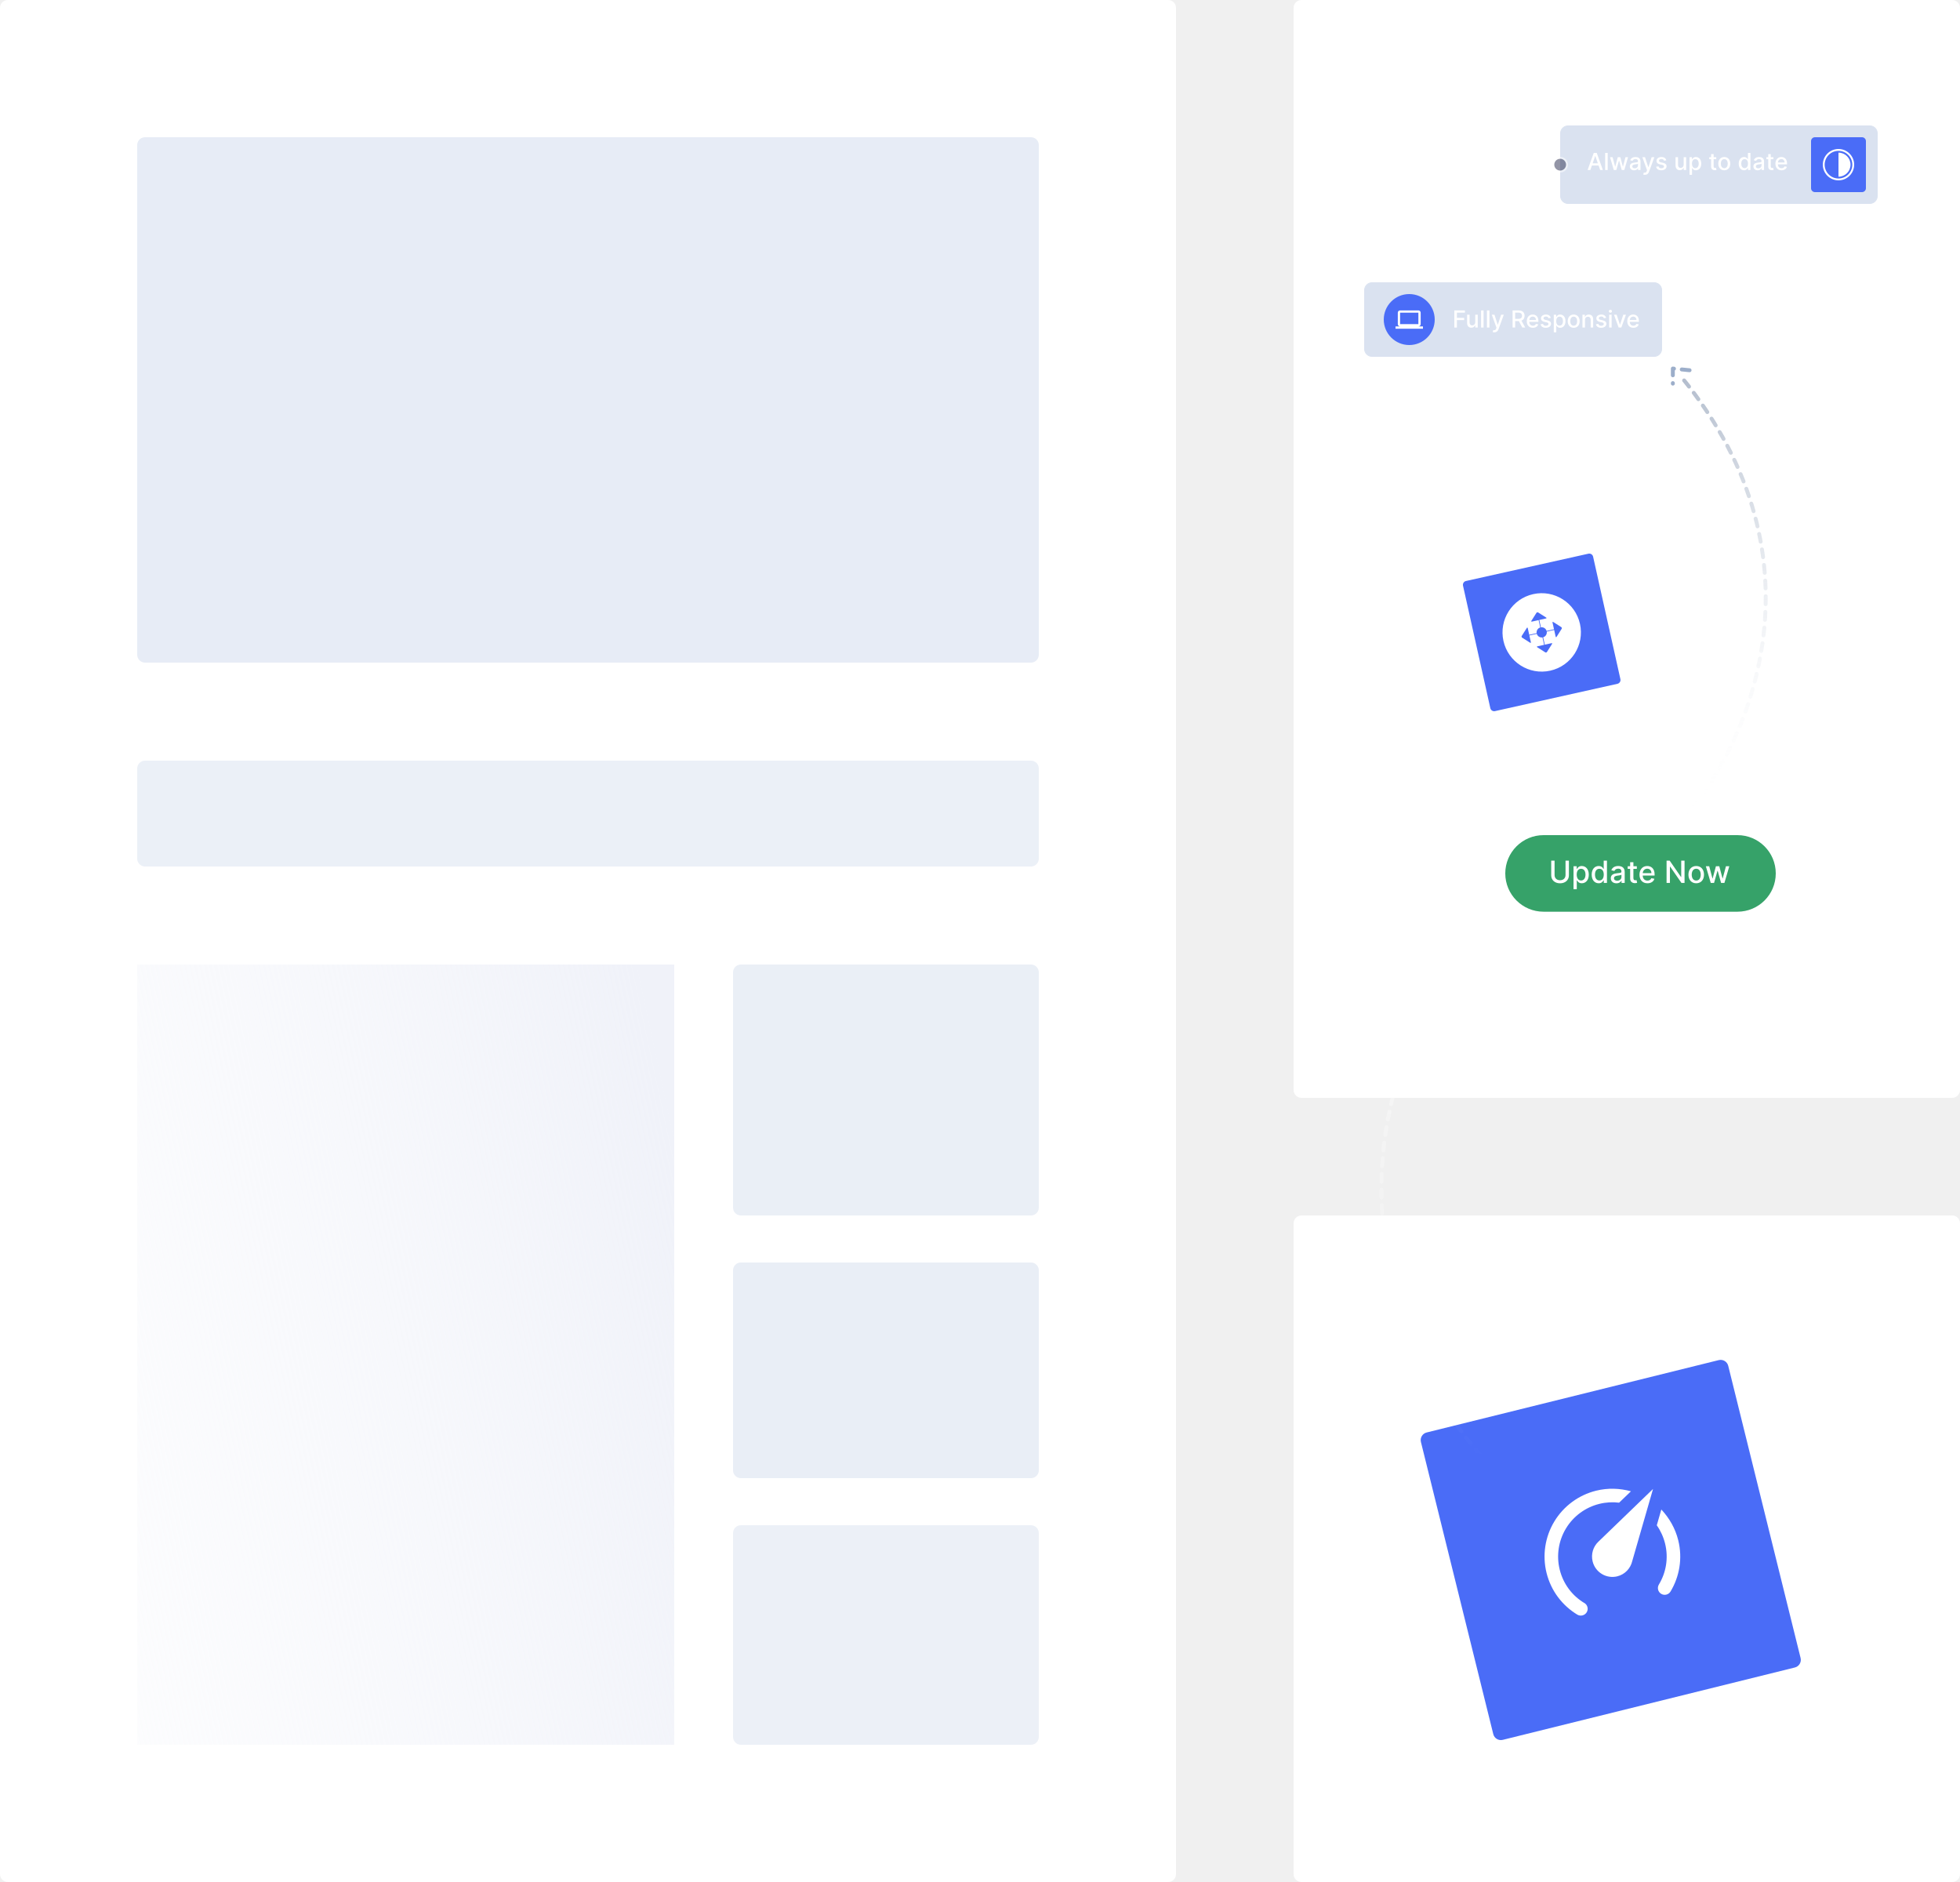
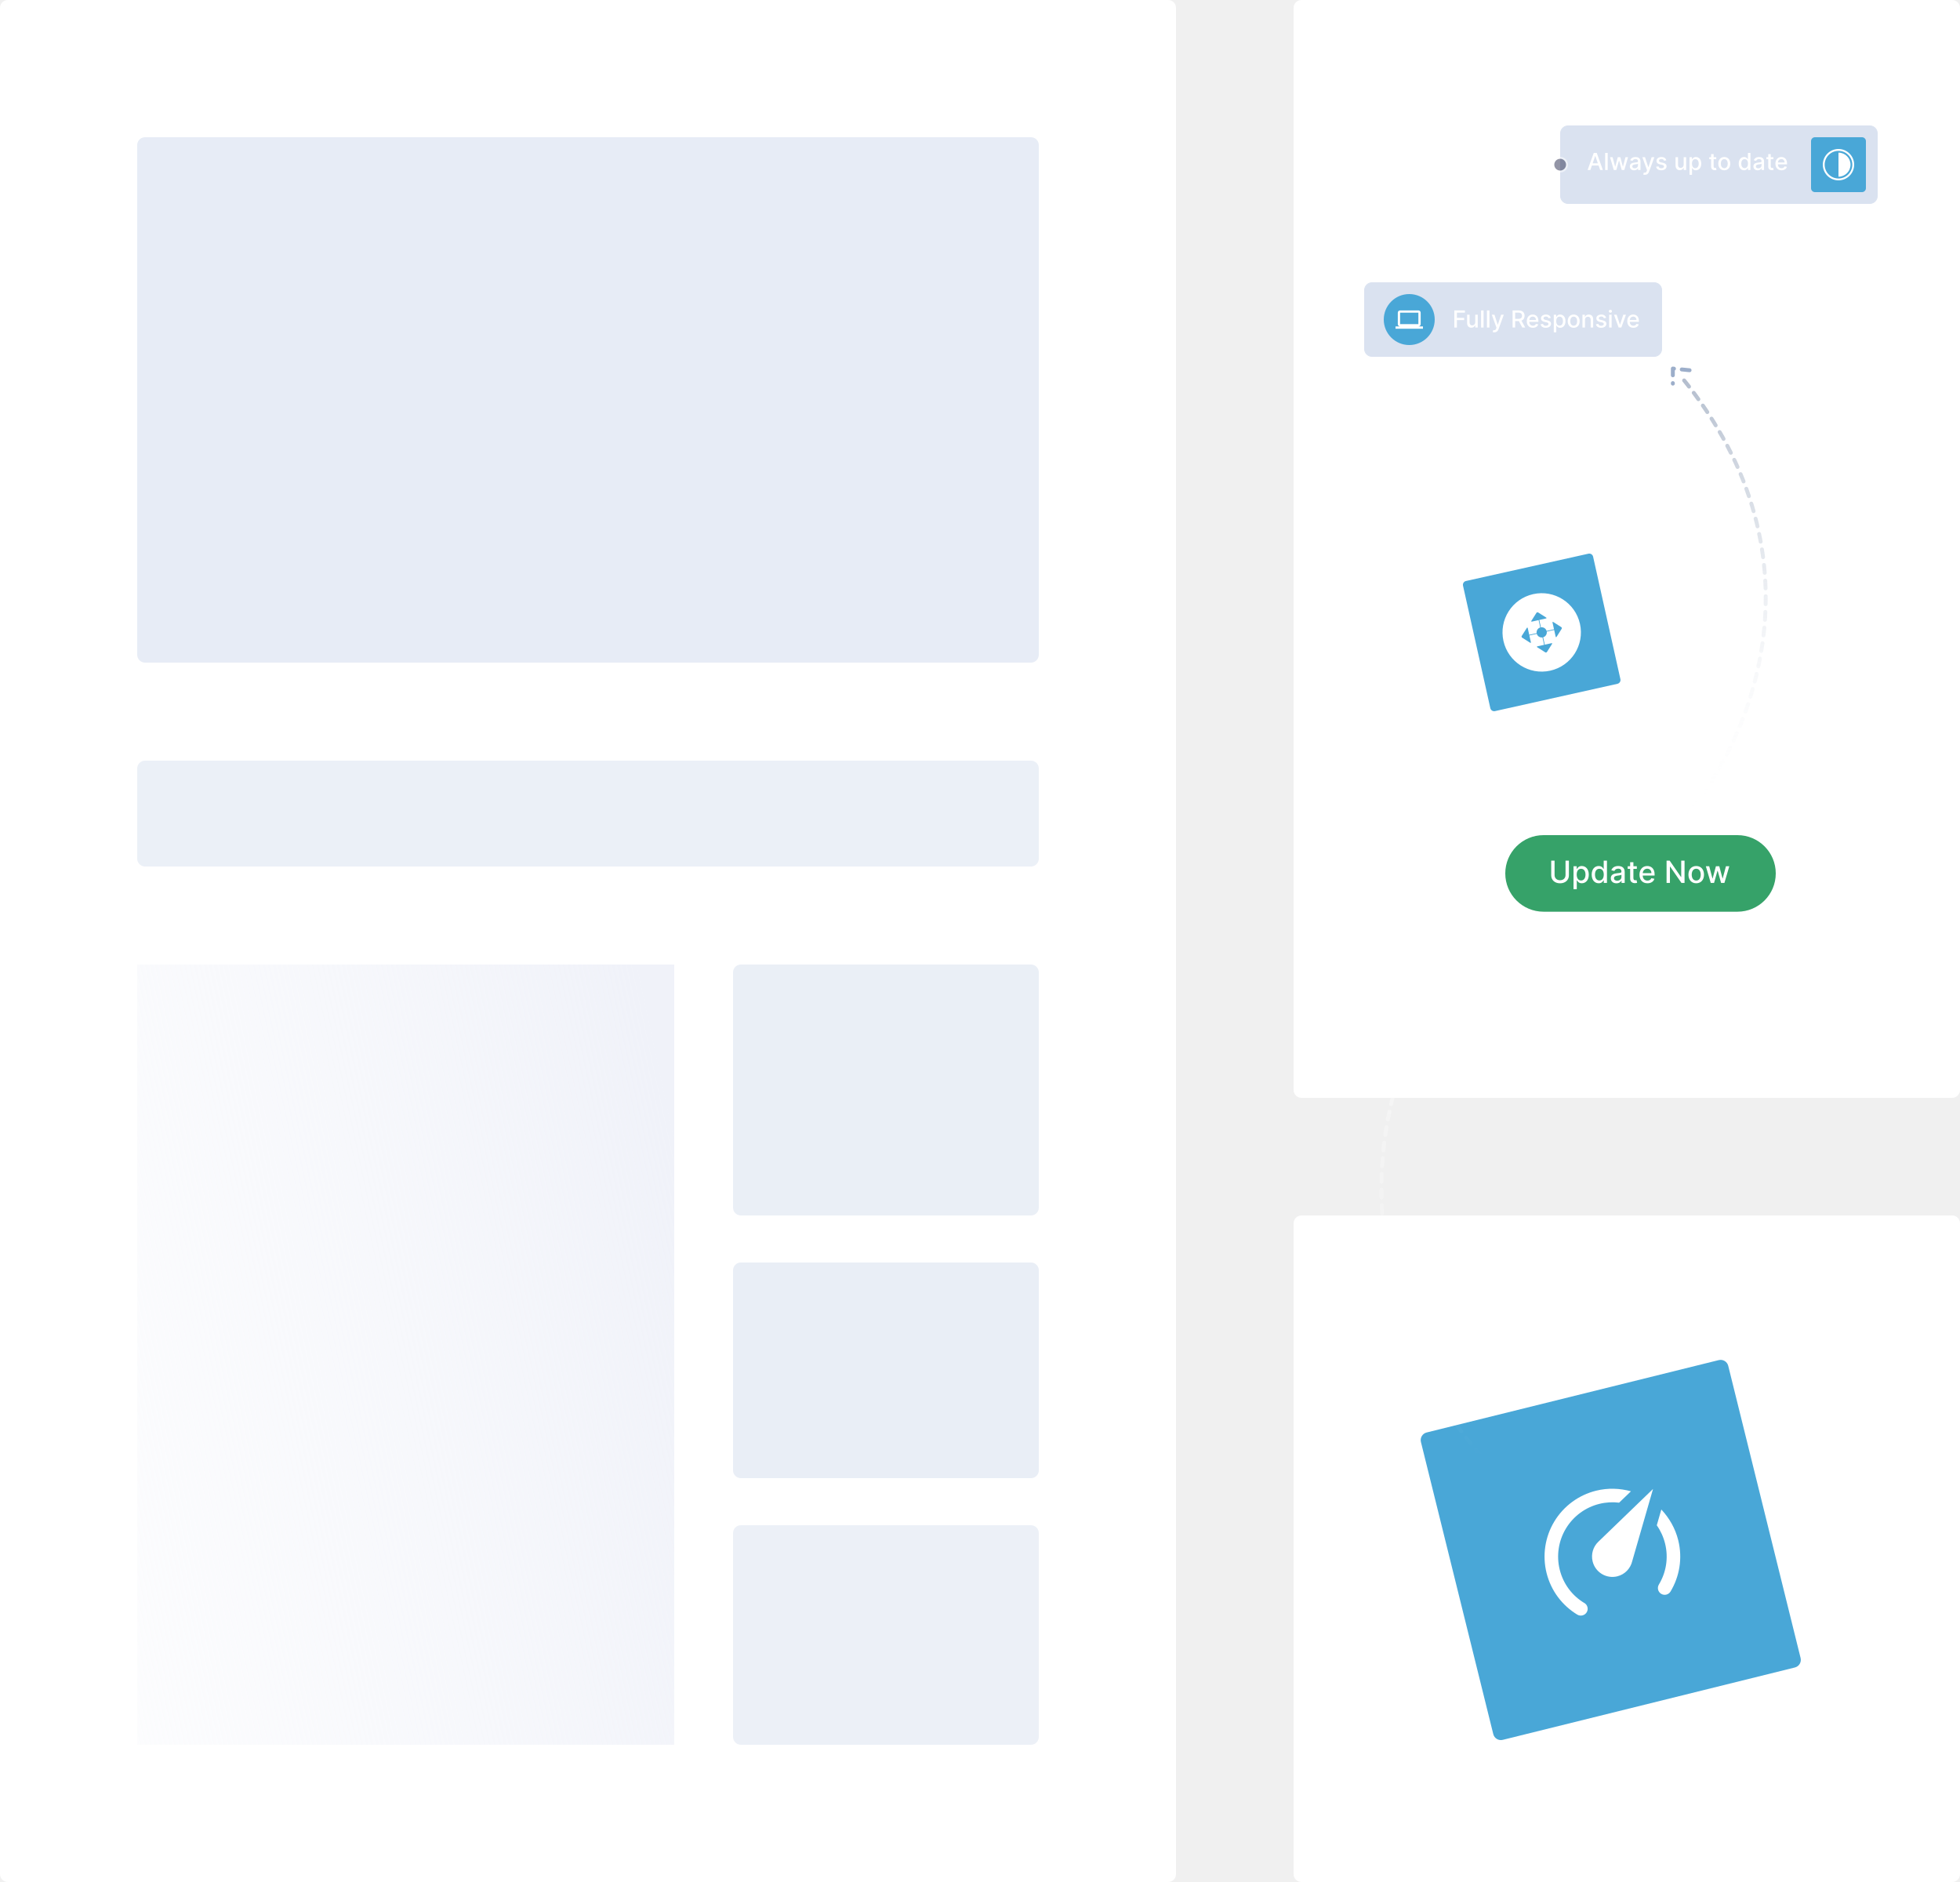
<svg xmlns="http://www.w3.org/2000/svg" width="500" height="480" viewBox="0 0 500 480" fill="none">
  <rect x="330" y="310" width="170" height="170" rx="2" fill="white" />
-   <rect x="362" y="365.831" width="80.765" height="80.765" rx="2" transform="rotate(-13.9128 362 365.831)" fill="#4A6CF7" />
+   <rect x="362" y="365.831" width="80.765" height="80.765" rx="2" transform="rotate(-13.9128 362 365.831)" fill="#49A7D7" />
  <path d="M412.572 402.039C411.235 402.37 409.822 402.156 408.643 401.445C407.464 400.734 406.615 399.584 406.284 398.247C405.818 396.366 406.435 394.466 407.718 393.239L421.691 379.757L416.388 398.152C415.956 400.006 414.538 401.552 412.572 402.039ZM407.162 380.2C410.203 379.447 413.25 379.584 416.061 380.349L413.037 383.256C411.434 383.047 409.675 383.144 407.995 383.56C404.43 384.443 401.363 386.705 399.467 389.85C397.571 392.995 397.002 396.764 397.884 400.328C398.804 404.041 401.131 407.03 404.167 408.846L404.183 408.842C405.001 409.335 405.263 410.393 404.77 411.21C404.277 412.028 403.202 412.294 402.389 411.818C398.595 409.531 395.673 405.797 394.525 401.16C393.421 396.705 394.132 391.994 396.502 388.063C398.873 384.132 402.707 381.304 407.162 380.2ZM428.123 392.838C429.271 397.474 428.43 402.14 426.143 405.934C425.646 406.735 424.587 406.997 423.77 406.504C422.952 406.011 422.69 404.953 423.183 404.135C425.016 401.096 425.683 397.383 424.763 393.67C424.347 391.99 423.612 390.389 422.649 389.023L423.808 384.992C425.826 387.166 427.365 389.78 428.123 392.838Z" fill="white" />
  <rect width="300" height="480" rx="2" fill="white" />
  <rect x="35" y="35" width="230" height="134" rx="2" fill="#DAE2F0" fill-opacity="0.66" />
  <rect opacity="0.53" x="35" y="194" width="230" height="27" rx="2" fill="#DAE2F0" />
  <rect x="35" y="246" width="137" height="199" fill="url(#paint0_linear_1028_1032)" />
  <rect opacity="0.57" x="187" y="246" width="78" height="64" rx="2" fill="#DAE2F0" />
  <rect opacity="0.6" x="187" y="322" width="78" height="55" rx="2" fill="#DAE2F0" />
  <rect opacity="0.5" x="187" y="389" width="78" height="56" rx="2" fill="#DAE2F0" />
  <path d="M377.795 371.295C358.482 349.772 331.574 292.451 378.448 235.356" stroke="url(#paint1_linear_1028_1032)" stroke-linecap="round" stroke-linejoin="round" stroke-dasharray="2 2" />
  <path d="M375.753 233.513L380.883 233V237.617" stroke="url(#paint2_linear_1028_1032)" stroke-linecap="round" stroke-linejoin="round" stroke-dasharray="2 2" />
  <rect x="330" width="170" height="280" rx="2" fill="white" />
  <rect x="384" y="213" width="69" height="19.528" rx="9.764" fill="#36A269" />
  <path d="M399.37 219.51V223.177C399.37 223.948 398.838 224.503 397.972 224.503C397.109 224.503 396.574 223.948 396.574 223.177V219.51H395.717V223.246C395.717 224.439 396.61 225.285 397.972 225.285C399.334 225.285 400.23 224.439 400.23 223.246V219.51H399.37Z" fill="white" />
  <path d="M401.41 226.788H402.239V224.528H402.289C402.439 224.8 402.744 225.274 403.521 225.274C404.553 225.274 405.302 224.447 405.302 223.069C405.302 221.687 404.541 220.875 403.512 220.875C402.722 220.875 402.436 221.357 402.289 221.621H402.22V220.93H401.41V226.788ZM402.222 223.06C402.222 222.17 402.611 221.579 403.335 221.579C404.087 221.579 404.464 222.214 404.464 223.06C404.464 223.915 404.075 224.567 403.335 224.567C402.622 224.567 402.222 223.956 402.222 223.06Z" fill="white" />
  <path d="M407.826 225.274C408.602 225.274 408.908 224.8 409.057 224.528H409.127V225.191H409.937V219.51H409.107V221.621H409.057C408.908 221.357 408.625 220.875 407.831 220.875C406.802 220.875 406.045 221.687 406.045 223.069C406.045 224.447 406.791 225.274 407.826 225.274ZM408.009 224.567C407.268 224.567 406.883 223.915 406.883 223.06C406.883 222.214 407.26 221.579 408.009 221.579C408.733 221.579 409.121 222.17 409.121 223.06C409.121 223.956 408.725 224.567 408.009 224.567Z" fill="white" />
  <path d="M412.36 225.285C413.065 225.285 413.462 224.927 413.62 224.608H413.653V225.191H414.463V222.361C414.463 221.121 413.487 220.875 412.81 220.875C412.039 220.875 411.329 221.185 411.051 221.962L411.831 222.139C411.953 221.837 412.263 221.546 412.821 221.546C413.356 221.546 413.631 221.826 413.631 222.309V222.328C413.631 222.63 413.32 222.625 412.555 222.714C411.747 222.808 410.921 223.019 410.921 223.987C410.921 224.825 411.55 225.285 412.36 225.285ZM412.541 224.619C412.072 224.619 411.734 224.408 411.734 223.998C411.734 223.554 412.127 223.396 412.607 223.332C412.876 223.296 413.514 223.224 413.634 223.105V223.654C413.634 224.159 413.231 224.619 412.541 224.619Z" fill="white" />
  <path d="M417.557 220.93H416.683V219.909H415.853V220.93H415.229V221.596H415.853V224.112C415.851 224.886 416.442 225.26 417.096 225.246C417.36 225.243 417.537 225.194 417.634 225.157L417.485 224.472C417.429 224.483 417.326 224.508 417.193 224.508C416.924 224.508 416.683 224.42 416.683 223.94V221.596H417.557V220.93Z" fill="white" />
  <path d="M420.265 225.277C421.194 225.277 421.851 224.819 422.04 224.126L421.255 223.984C421.105 224.386 420.745 224.592 420.273 224.592C419.563 224.592 419.086 224.131 419.064 223.31H422.093V223.016C422.093 221.476 421.172 220.875 420.206 220.875C419.019 220.875 418.237 221.779 418.237 223.088C418.237 224.411 419.008 225.277 420.265 225.277ZM419.066 222.689C419.1 222.084 419.538 221.56 420.212 221.56C420.856 221.56 421.277 222.037 421.28 222.689H419.066Z" fill="white" />
  <path d="M429.732 219.51H428.883V223.682H428.83L425.94 219.51H425.147V225.191H426.004V221.024H426.057L428.944 225.191H429.732V219.51Z" fill="white" />
  <path d="M432.71 225.277C433.912 225.277 434.697 224.397 434.697 223.08C434.697 221.754 433.912 220.875 432.71 220.875C431.509 220.875 430.724 221.754 430.724 223.08C430.724 224.397 431.509 225.277 432.71 225.277ZM432.713 224.58C431.928 224.58 431.562 223.895 431.562 223.077C431.562 222.261 431.928 221.568 432.713 221.568C433.493 221.568 433.859 222.261 433.859 223.077C433.859 223.895 433.493 224.58 432.713 224.58Z" fill="white" />
  <path d="M436.416 225.191H437.26L438.125 222.114H438.189L439.054 225.191H439.9L441.151 220.93H440.294L439.465 224.045H439.423L438.591 220.93H437.734L436.896 224.059H436.855L436.02 220.93H435.163L436.416 225.191Z" fill="white" />
  <path d="M429.313 209C445.373 191.102 467.749 143.437 428.77 95.96" stroke="url(#paint3_linear_1028_1032)" stroke-linecap="round" stroke-linejoin="round" stroke-dasharray="2 2" />
  <path d="M431.011 94.427L426.746 94V97.839" stroke="#9CAECA" stroke-linecap="round" stroke-linejoin="round" stroke-dasharray="2 2" />
  <path d="M425.919 209.551C429.35 203.094 432.466 187.388 417.488 176.228" stroke="url(#paint4_linear_1028_1032)" stroke-width="0.7" stroke-linecap="round" stroke-linejoin="round" stroke-dasharray="2 2" />
  <rect x="348.1" y="72.1" width="75.8" height="18.8" rx="1.9" fill="#DAE2F0" stroke="#DAE2F0" stroke-width="0.2" />
  <path d="M371 83.538H371.658V81.636H373.512V81.071H371.658V79.742H373.706V79.175H371V83.538Z" fill="white" />
  <path d="M376.333 82.181C376.335 82.737 375.921 83.001 375.563 83.001C375.169 83.001 374.896 82.716 374.896 82.271V80.266H374.259V82.347C374.259 83.159 374.705 83.581 375.333 83.581C375.825 83.581 376.16 83.321 376.311 82.972H376.345V83.538H376.972V80.266H376.333V82.181Z" fill="white" />
  <path d="M378.465 79.175H377.828V83.538H378.465V79.175Z" fill="white" />
  <path d="M379.959 79.175H379.322V83.538H379.959V79.175Z" fill="white" />
  <path d="M381.219 84.766C381.745 84.766 382.077 84.491 382.267 83.975L383.62 80.272L382.932 80.266L382.103 82.805H382.069L381.24 80.266H380.558L381.756 83.581L381.677 83.798C381.515 84.233 381.287 84.269 380.938 84.173L380.784 84.695C380.861 84.729 381.027 84.766 381.219 84.766Z" fill="white" />
  <path d="M385.859 83.538H386.518V81.887H387.413C387.428 81.887 387.44 81.887 387.455 81.887L388.342 83.538H389.092L388.124 81.772C388.659 81.574 388.925 81.129 388.925 80.543C388.925 79.739 388.427 79.175 387.415 79.175H385.859V83.538ZM386.518 81.32V79.739H387.344C387.994 79.739 388.263 80.048 388.263 80.543C388.263 81.035 387.994 81.32 387.353 81.32H386.518Z" fill="white" />
  <path d="M391.045 83.604C391.759 83.604 392.264 83.253 392.409 82.72L391.806 82.612C391.691 82.921 391.414 83.078 391.051 83.078C390.506 83.078 390.139 82.724 390.122 82.094H392.449V81.868C392.449 80.685 391.742 80.223 391 80.223C390.088 80.223 389.487 80.918 389.487 81.923C389.487 82.94 390.08 83.604 391.045 83.604ZM390.124 81.617C390.15 81.152 390.487 80.749 391.004 80.749C391.499 80.749 391.823 81.116 391.825 81.617H390.124Z" fill="white" />
  <path d="M395.608 81.065C395.476 80.555 395.078 80.223 394.37 80.223C393.631 80.223 393.107 80.613 393.107 81.192C393.107 81.657 393.388 81.966 394.002 82.102L394.556 82.224C394.871 82.294 395.018 82.435 395.018 82.639C395.018 82.893 394.748 83.091 394.33 83.091C393.949 83.091 393.703 82.927 393.627 82.605L393.011 82.699C393.118 83.278 393.599 83.604 394.334 83.604C395.125 83.604 395.672 83.185 395.672 82.592C395.672 82.13 395.378 81.844 394.777 81.706L394.257 81.587C393.897 81.501 393.742 81.38 393.744 81.158C393.742 80.907 394.015 80.728 394.377 80.728C394.773 80.728 394.956 80.947 395.031 81.167L395.608 81.065Z" fill="white" />
  <path d="M396.373 84.766H397.01V83.029H397.048C397.163 83.238 397.398 83.602 397.994 83.602C398.787 83.602 399.362 82.967 399.362 81.908C399.362 80.847 398.778 80.223 397.988 80.223C397.381 80.223 397.161 80.594 397.048 80.796H396.995V80.266H396.373V84.766ZM396.997 81.902C396.997 81.218 397.295 80.764 397.851 80.764C398.429 80.764 398.719 81.252 398.719 81.902C398.719 82.558 398.42 83.059 397.851 83.059C397.304 83.059 396.997 82.59 396.997 81.902Z" fill="white" />
  <path d="M401.454 83.604C402.377 83.604 402.98 82.929 402.98 81.917C402.98 80.898 402.377 80.223 401.454 80.223C400.532 80.223 399.929 80.898 399.929 81.917C399.929 82.929 400.532 83.604 401.454 83.604ZM401.456 83.07C400.854 83.07 400.572 82.543 400.572 81.915C400.572 81.288 400.854 80.756 401.456 80.756C402.055 80.756 402.336 81.288 402.336 81.915C402.336 82.543 402.055 83.07 401.456 83.07Z" fill="white" />
  <path d="M404.328 81.595C404.328 81.073 404.648 80.775 405.091 80.775C405.523 80.775 405.786 81.058 405.786 81.533V83.538H406.423V81.457C406.423 80.647 405.977 80.223 405.308 80.223C404.816 80.223 404.494 80.451 404.343 80.798H404.303V80.266H403.691V83.538H404.328V81.595Z" fill="white" />
  <path d="M409.729 81.065C409.597 80.555 409.199 80.223 408.491 80.223C407.752 80.223 407.228 80.613 407.228 81.192C407.228 81.657 407.509 81.966 408.123 82.102L408.677 82.224C408.992 82.294 409.139 82.435 409.139 82.639C409.139 82.893 408.869 83.091 408.451 83.091C408.07 83.091 407.825 82.927 407.748 82.605L407.132 82.699C407.239 83.278 407.72 83.604 408.455 83.604C409.246 83.604 409.793 83.185 409.793 82.592C409.793 82.13 409.499 81.844 408.898 81.706L408.379 81.587C408.018 81.501 407.863 81.38 407.865 81.158C407.863 80.907 408.136 80.728 408.498 80.728C408.894 80.728 409.077 80.947 409.152 81.167L409.729 81.065Z" fill="white" />
  <path d="M410.494 83.538H411.131V80.266H410.494V83.538ZM410.816 79.761C411.035 79.761 411.218 79.59 411.218 79.381C411.218 79.173 411.035 79 410.816 79C410.594 79 410.413 79.173 410.413 79.381C410.413 79.59 410.594 79.761 410.816 79.761Z" fill="white" />
  <path d="M414.788 80.266H414.104L413.277 82.784H413.243L412.414 80.266H411.73L412.919 83.538H413.601L414.788 80.266Z" fill="white" />
  <path d="M416.68 83.604C417.393 83.604 417.898 83.253 418.043 82.72L417.44 82.612C417.325 82.921 417.048 83.078 416.686 83.078C416.141 83.078 415.774 82.724 415.757 82.094H418.084V81.868C418.084 80.685 417.376 80.223 416.635 80.223C415.723 80.223 415.122 80.918 415.122 81.923C415.122 82.94 415.714 83.604 416.68 83.604ZM415.759 81.617C415.785 81.152 416.121 80.749 416.639 80.749C417.134 80.749 417.457 81.116 417.46 81.617H415.759Z" fill="white" />
-   <circle cx="359.5" cy="81.5" r="6.5" fill="#4A6CF7" />
+   <circle cx="359.5" cy="81.5" r="6.5" fill="#49A7D7" />
  <path d="M357.167 79.75H361.833V82.667H357.167V79.75ZM361.833 83.25C361.988 83.25 362.136 83.189 362.246 83.079C362.355 82.97 362.417 82.822 362.417 82.667V79.75C362.417 79.427 362.154 79.167 361.833 79.167H357.167C356.843 79.167 356.583 79.427 356.583 79.75V82.667C356.583 82.822 356.645 82.97 356.754 83.079C356.864 83.189 357.012 83.25 357.167 83.25H356V83.834H363V83.25H361.833Z" fill="white" />
-   <rect x="373" y="148.4" width="34" height="34" rx="1" transform="rotate(-12.5713 373 148.4)" fill="#4A6CF7" />
+   <rect x="373" y="148.4" width="34" height="34" rx="1" transform="rotate(-12.5713 373 148.4)" fill="#49A7D7" />
  <circle cx="393.293" cy="161.293" r="10" transform="rotate(-12.5713 393.293 161.293)" fill="white" />
  <g clip-path="url(#clip0_1028_1032)">
-     <path d="M398.281 159.94L396.256 158.653C396.106 158.557 396.015 158.621 396.054 158.795L396.433 160.496L394.539 160.918C394.355 160.293 393.738 159.901 393.094 160L392.675 158.119L394.375 157.74C394.55 157.701 394.569 157.592 394.418 157.496L392.393 156.21C392.242 156.114 392.043 156.159 391.948 156.309L390.661 158.334C390.565 158.485 390.629 158.575 390.803 158.536L392.504 158.157L392.923 160.037C392.298 160.222 391.905 160.838 392.005 161.482L390.111 161.905L389.732 160.205C389.693 160.031 389.584 160.012 389.489 160.162L388.202 162.188C388.106 162.338 388.151 162.537 388.301 162.633L390.326 163.919C390.477 164.015 390.567 163.952 390.528 163.777L390.149 162.076L392.04 161.654C392.225 162.279 392.842 162.671 393.486 162.572L393.908 164.463L392.208 164.842C392.034 164.881 392.015 164.99 392.165 165.086L394.191 166.372C394.341 166.468 394.54 166.424 394.636 166.273L395.923 164.248C396.018 164.097 395.955 164.007 395.78 164.046L394.082 164.425L393.661 162.535C394.286 162.35 394.678 161.734 394.579 161.09L396.471 160.668L396.85 162.369C396.889 162.543 396.997 162.562 397.093 162.412L398.38 160.386C398.476 160.236 398.432 160.035 398.281 159.94Z" fill="#4A6CF7" />
+     <path d="M398.281 159.94L396.256 158.653C396.106 158.557 396.015 158.621 396.054 158.795L396.433 160.496L394.539 160.918C394.355 160.293 393.738 159.901 393.094 160L392.675 158.119L394.375 157.74C394.55 157.701 394.569 157.592 394.418 157.496L392.393 156.21C392.242 156.114 392.043 156.159 391.948 156.309L390.661 158.334C390.565 158.485 390.629 158.575 390.803 158.536L392.504 158.157L392.923 160.037C392.298 160.222 391.905 160.838 392.005 161.482L390.111 161.905L389.732 160.205C389.693 160.031 389.584 160.012 389.489 160.162L388.202 162.188C388.106 162.338 388.151 162.537 388.301 162.633L390.326 163.919C390.477 164.015 390.567 163.952 390.528 163.777L390.149 162.076L392.04 161.654C392.225 162.279 392.842 162.671 393.486 162.572L393.908 164.463L392.208 164.842C392.034 164.881 392.015 164.99 392.165 165.086L394.191 166.372C394.341 166.468 394.54 166.424 394.636 166.273L395.923 164.248C396.018 164.097 395.955 164.007 395.78 164.046L394.082 164.425L393.661 162.535C394.286 162.35 394.678 161.734 394.579 161.09L396.471 160.668L396.85 162.369C396.889 162.543 396.997 162.562 397.093 162.412L398.38 160.386C398.476 160.236 398.432 160.035 398.281 159.94Z" fill="#49A7D7" />
  </g>
  <rect x="398.1" y="32.1" width="80.8" height="19.8" rx="1.9" fill="#DAE2F0" stroke="#DAE2F0" stroke-width="0.2" />
-   <rect x="462" y="35" width="14" height="14" rx="1" fill="#4A6CF7" />
+   <rect x="462" y="35" width="14" height="14" rx="1" fill="#49A7D7" />
  <path d="M468.998 38C466.791 38 465 39.791 465 41.998C465 44.209 466.791 46 468.998 46C471.209 46 473 44.209 473 41.998C473 39.791 471.209 38 468.998 38ZM469 45.524C467.054 45.524 465.476 43.946 465.476 42C465.476 40.054 467.054 38.476 469 38.476C470.946 38.476 472.524 40.054 472.524 42C472.524 43.946 470.946 45.524 469 45.524ZM469 38.928V45.069C470.694 45.069 472.071 43.692 472.071 41.998C472.071 40.308 470.694 38.928 469 38.928Z" fill="white" />
  <path d="M405.699 43.364L406.099 42.209H407.804L408.202 43.364H408.901L407.331 39H406.57L405 43.364H405.699ZM406.291 41.655L406.935 39.793H406.969L407.612 41.655H406.291Z" fill="white" />
  <path d="M410.117 39H409.48V43.364H410.117V39Z" fill="white" />
  <path d="M411.684 43.364H412.332L412.996 41.001H413.045L413.71 43.364H414.36L415.321 40.091H414.663L414.026 42.484H413.994L413.354 40.091H412.696L412.053 42.494H412.021L411.379 40.091H410.721L411.684 43.364Z" fill="white" />
  <path d="M416.878 43.436C417.419 43.436 417.724 43.161 417.845 42.916H417.871V43.364H418.493V41.19C418.493 40.238 417.743 40.048 417.223 40.048C416.631 40.048 416.085 40.287 415.872 40.883L416.471 41.02C416.565 40.788 416.803 40.564 417.232 40.564C417.643 40.564 417.854 40.779 417.854 41.15V41.165C417.854 41.397 417.615 41.393 417.027 41.461C416.407 41.533 415.772 41.695 415.772 42.439C415.772 43.082 416.256 43.436 416.878 43.436ZM417.017 42.925C416.656 42.925 416.396 42.763 416.396 42.447C416.396 42.106 416.699 41.985 417.068 41.936C417.274 41.908 417.764 41.853 417.856 41.761V42.183C417.856 42.571 417.547 42.925 417.017 42.925Z" fill="white" />
  <path d="M419.627 44.591C420.153 44.591 420.486 44.316 420.675 43.8L422.028 40.097L421.34 40.091L420.511 42.631H420.477L419.648 40.091H418.967L420.164 43.406L420.085 43.624C419.923 44.058 419.695 44.094 419.346 43.999L419.192 44.521C419.269 44.555 419.435 44.591 419.627 44.591Z" fill="white" />
  <path d="M425.081 40.89C424.949 40.381 424.551 40.048 423.843 40.048C423.104 40.048 422.58 40.438 422.58 41.018C422.58 41.482 422.861 41.791 423.475 41.928L424.029 42.049C424.344 42.119 424.491 42.26 424.491 42.465C424.491 42.718 424.22 42.916 423.803 42.916C423.421 42.916 423.176 42.752 423.1 42.43L422.484 42.524C422.59 43.104 423.072 43.43 423.807 43.43C424.597 43.43 425.145 43.01 425.145 42.418C425.145 41.955 424.851 41.67 424.25 41.531L423.73 41.412C423.37 41.327 423.215 41.205 423.217 40.984C423.215 40.732 423.487 40.553 423.85 40.553C424.246 40.553 424.429 40.773 424.504 40.992L425.081 40.89Z" fill="white" />
  <path d="M429.507 42.006C429.509 42.562 429.095 42.827 428.737 42.827C428.343 42.827 428.07 42.541 428.07 42.096V40.091H427.433V42.173C427.433 42.984 427.879 43.406 428.507 43.406C428.999 43.406 429.334 43.146 429.485 42.797H429.519V43.364H430.146V40.091H429.507V42.006Z" fill="white" />
  <path d="M431.002 44.591H431.639V42.854H431.677C431.792 43.063 432.027 43.428 432.623 43.428C433.416 43.428 433.991 42.793 433.991 41.734C433.991 40.673 433.407 40.048 432.617 40.048C432.01 40.048 431.79 40.419 431.677 40.621H431.624V40.091H431.002V44.591ZM431.626 41.727C431.626 41.043 431.924 40.59 432.48 40.59C433.058 40.59 433.348 41.077 433.348 41.727C433.348 42.383 433.049 42.884 432.48 42.884C431.933 42.884 431.626 42.416 431.626 41.727Z" fill="white" />
  <path d="M437.82 40.091H437.149V39.307H436.512V40.091H436.033V40.602H436.512V42.535C436.51 43.129 436.964 43.417 437.467 43.406C437.669 43.404 437.806 43.366 437.88 43.338L437.765 42.812C437.722 42.82 437.644 42.84 437.541 42.84C437.335 42.84 437.149 42.771 437.149 42.403V40.602H437.82V40.091Z" fill="white" />
  <path d="M439.869 43.43C440.791 43.43 441.394 42.754 441.394 41.742C441.394 40.724 440.791 40.048 439.869 40.048C438.946 40.048 438.343 40.724 438.343 41.742C438.343 42.754 438.946 43.43 439.869 43.43ZM439.871 42.895C439.268 42.895 438.987 42.369 438.987 41.74C438.987 41.114 439.268 40.581 439.871 40.581C440.469 40.581 440.751 41.114 440.751 41.74C440.751 42.369 440.469 42.895 439.871 42.895Z" fill="white" />
  <path d="M444.918 43.428C445.515 43.428 445.749 43.063 445.864 42.854H445.918V43.364H446.54V39H445.903V40.621H445.864C445.749 40.419 445.532 40.048 444.923 40.048C444.132 40.048 443.55 40.673 443.55 41.734C443.55 42.793 444.124 43.428 444.918 43.428ZM445.059 42.884C444.49 42.884 444.194 42.383 444.194 41.727C444.194 41.077 444.484 40.59 445.059 40.59C445.615 40.59 445.913 41.043 445.913 41.727C445.913 42.416 445.609 42.884 445.059 42.884Z" fill="white" />
  <path d="M448.401 43.436C448.943 43.436 449.247 43.161 449.369 42.916H449.394V43.364H450.017V41.19C450.017 40.238 449.267 40.048 448.747 40.048C448.154 40.048 447.609 40.287 447.396 40.883L447.994 41.02C448.088 40.788 448.327 40.564 448.755 40.564C449.166 40.564 449.377 40.779 449.377 41.15V41.165C449.377 41.397 449.139 41.393 448.551 41.461C447.931 41.533 447.296 41.695 447.296 42.439C447.296 43.082 447.779 43.436 448.401 43.436ZM448.54 42.925C448.18 42.925 447.92 42.763 447.92 42.447C447.92 42.106 448.222 41.985 448.591 41.936C448.798 41.908 449.288 41.853 449.379 41.761V42.183C449.379 42.571 449.07 42.925 448.54 42.925Z" fill="white" />
  <path d="M452.393 40.091H451.722V39.307H451.085V40.091H450.605V40.602H451.085V42.535C451.082 43.129 451.536 43.417 452.039 43.406C452.241 43.404 452.378 43.366 452.452 43.338L452.337 42.812C452.295 42.82 452.216 42.84 452.114 42.84C451.907 42.84 451.722 42.771 451.722 42.403V40.602H452.393V40.091Z" fill="white" />
  <path d="M454.473 43.43C455.187 43.43 455.692 43.078 455.836 42.545L455.233 42.437C455.118 42.746 454.841 42.903 454.479 42.903C453.934 42.903 453.567 42.55 453.55 41.919H455.877V41.693C455.877 40.511 455.17 40.048 454.428 40.048C453.516 40.048 452.915 40.743 452.915 41.749C452.915 42.765 453.508 43.43 454.473 43.43ZM453.552 41.442C453.578 40.977 453.915 40.575 454.432 40.575C454.927 40.575 455.251 40.941 455.253 41.442H453.552Z" fill="white" />
  <circle opacity="0.5" cx="398" cy="42" r="1.75" fill="#282C4D" stroke="white" stroke-width="0.5" />
  <line x1="347" y1="41.75" x2="396" y2="41.75" stroke="url(#paint5_linear_1028_1032)" stroke-width="0.5" />
  <defs>
    <linearGradient id="paint0_linear_1028_1032" x1="156.747" y1="216.683" x2="-149.033" y2="282.186" gradientUnits="userSpaceOnUse">
      <stop stop-color="#F0F2F9" />
      <stop offset="1" stop-color="white" stop-opacity="0" />
    </linearGradient>
    <linearGradient id="paint1_linear_1028_1032" x1="374.3" y1="234.975" x2="361.897" y2="369.833" gradientUnits="userSpaceOnUse">
      <stop stop-color="white" stop-opacity="0.48" />
      <stop offset="1" stop-color="white" stop-opacity="0" />
    </linearGradient>
    <linearGradient id="paint2_linear_1028_1032" x1="378.318" y1="233" x2="378.318" y2="237.617" gradientUnits="userSpaceOnUse">
      <stop stop-color="white" stop-opacity="0.55" />
      <stop offset="1" stop-color="white" stop-opacity="0.62" />
    </linearGradient>
    <linearGradient id="paint3_linear_1028_1032" x1="432.22" y1="95.642" x2="442.533" y2="207.784" gradientUnits="userSpaceOnUse">
      <stop stop-color="#5F7597" stop-opacity="0.48" />
      <stop offset="1" stop-color="white" stop-opacity="0" />
    </linearGradient>
    <linearGradient id="paint4_linear_1028_1032" x1="418.483" y1="175.882" x2="429.732" y2="208.225" gradientUnits="userSpaceOnUse">
      <stop stop-color="white" stop-opacity="0.48" />
      <stop offset="1" stop-color="white" stop-opacity="0" />
    </linearGradient>
    <linearGradient id="paint5_linear_1028_1032" x1="396" y1="42" x2="359.25" y2="42" gradientUnits="userSpaceOnUse">
      <stop stop-color="white" stop-opacity="0.28" />
      <stop offset="1" stop-color="white" stop-opacity="0" />
    </linearGradient>
    <clipPath id="clip0_1028_1032">
      <rect width="12" height="12" fill="white" transform="translate(386.13 156.742) rotate(-12.5713)" />
    </clipPath>
  </defs>
</svg>
